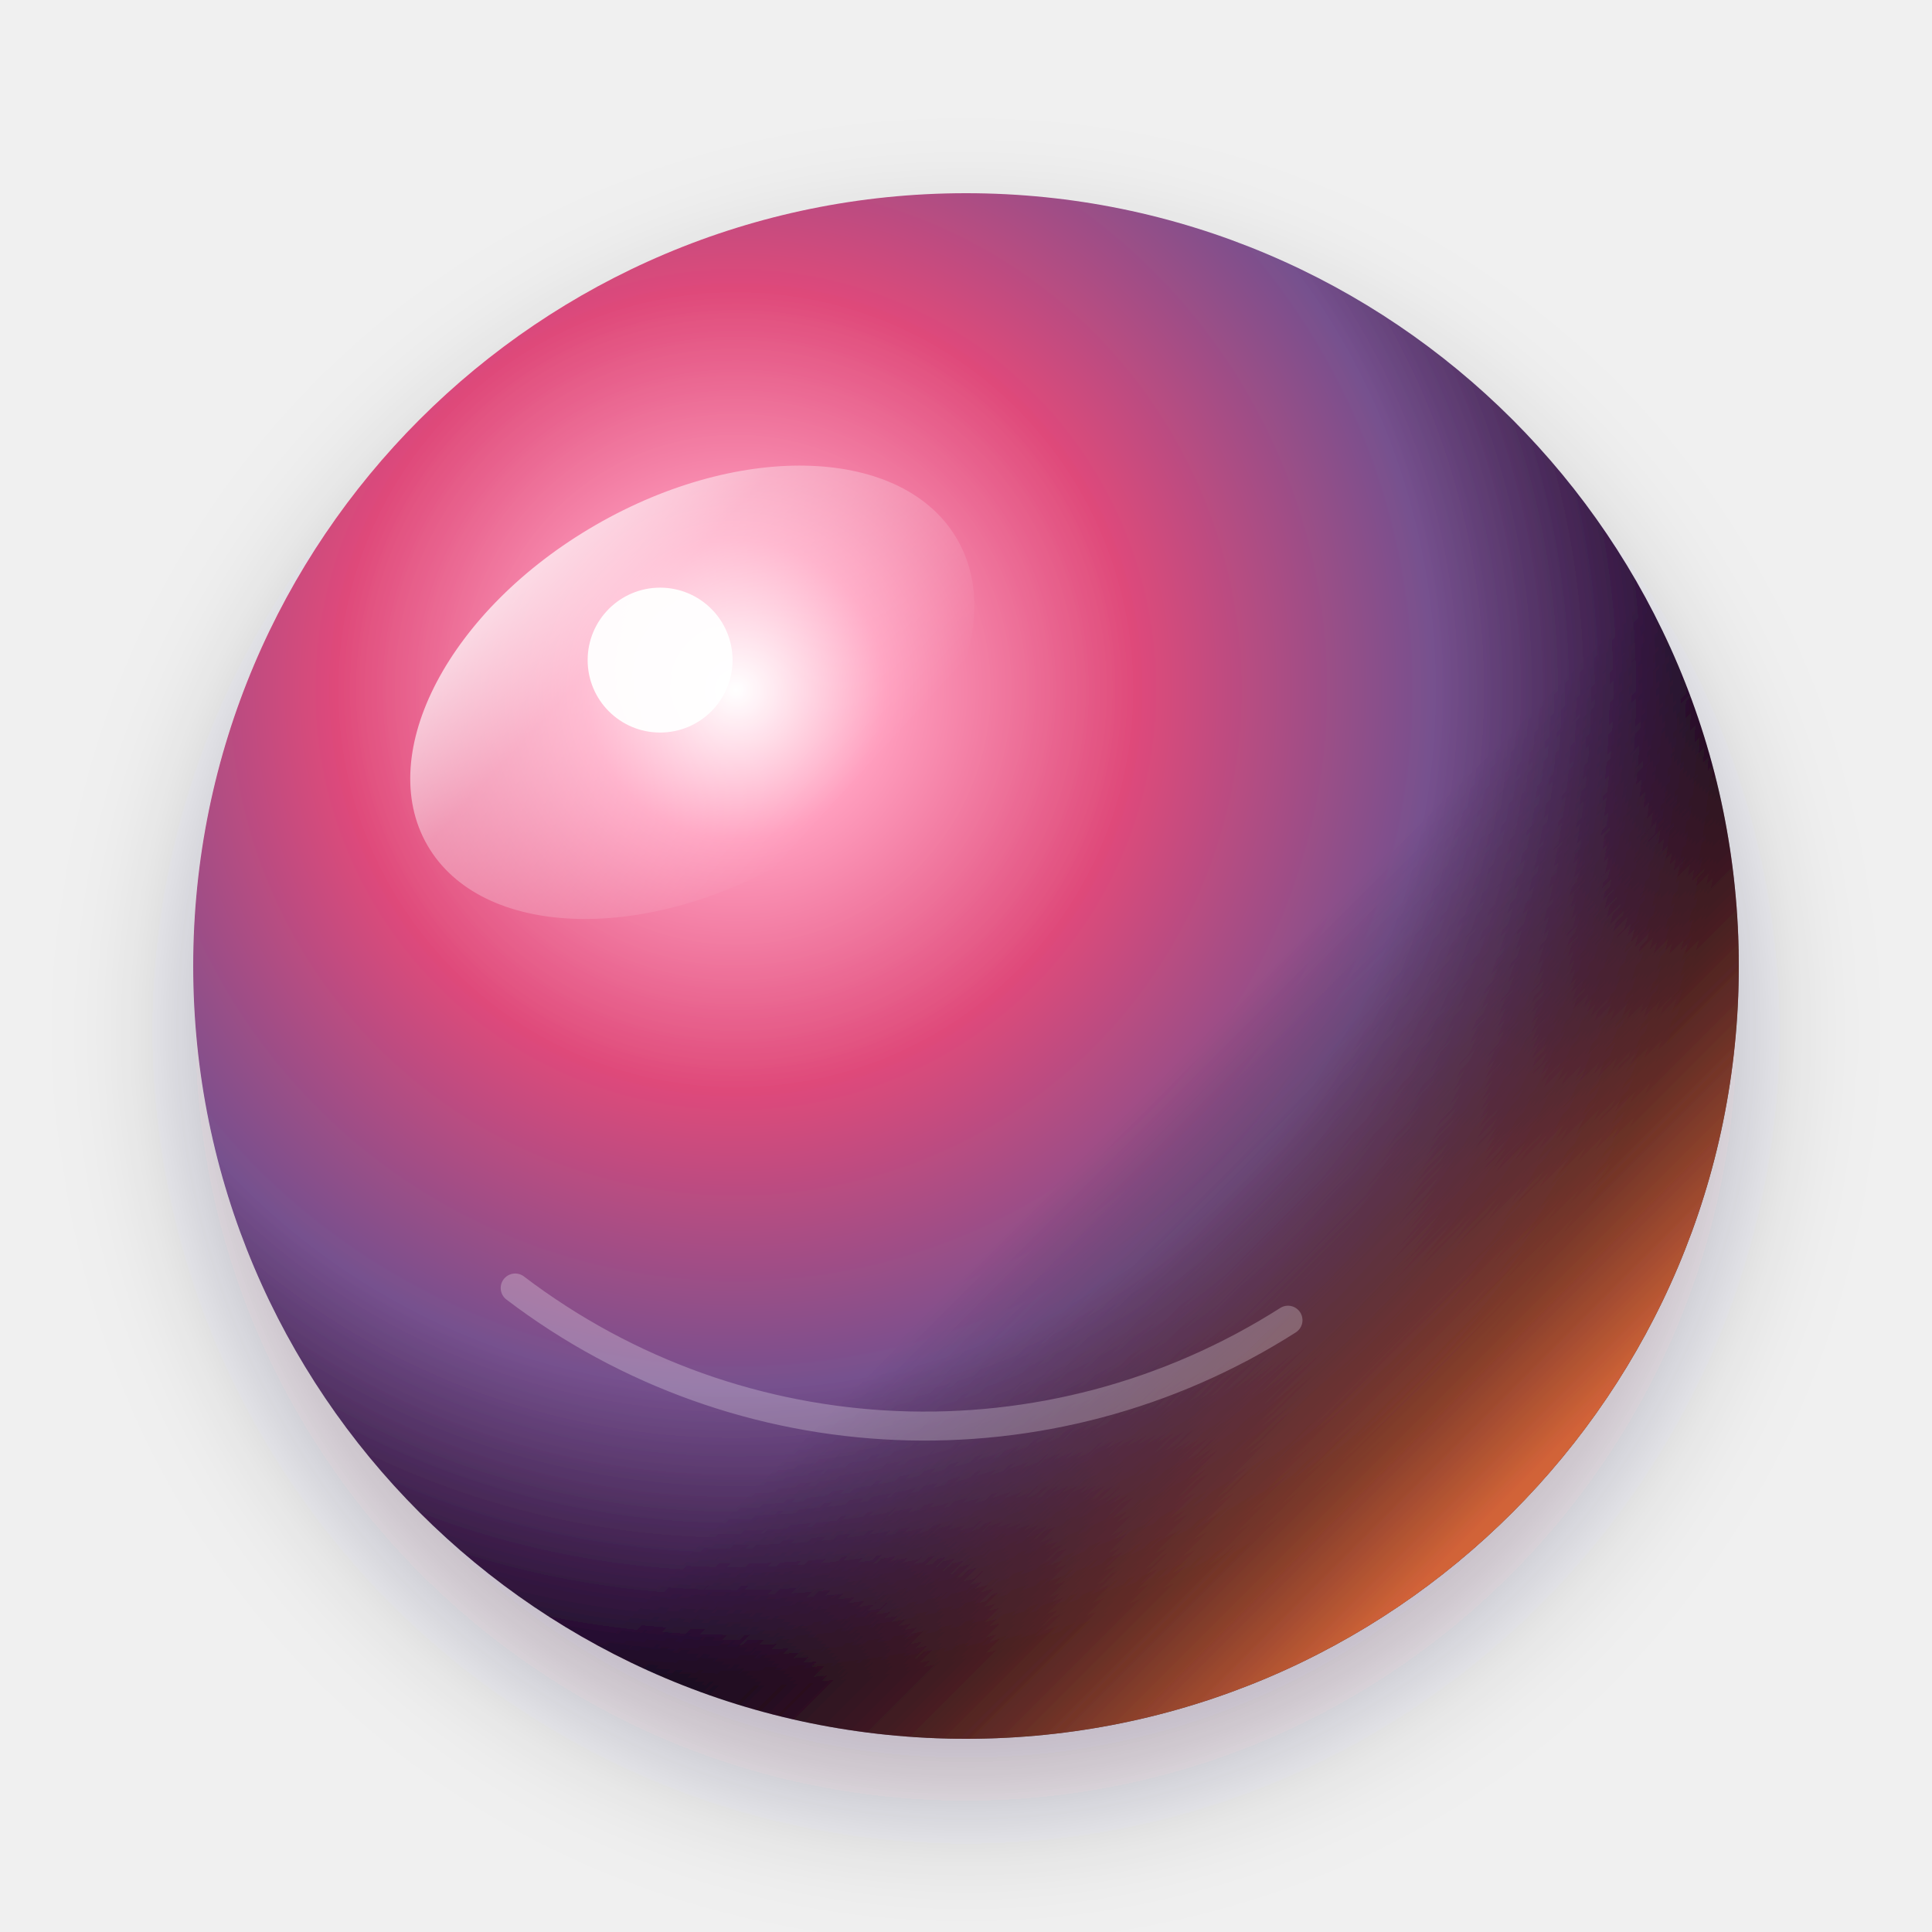
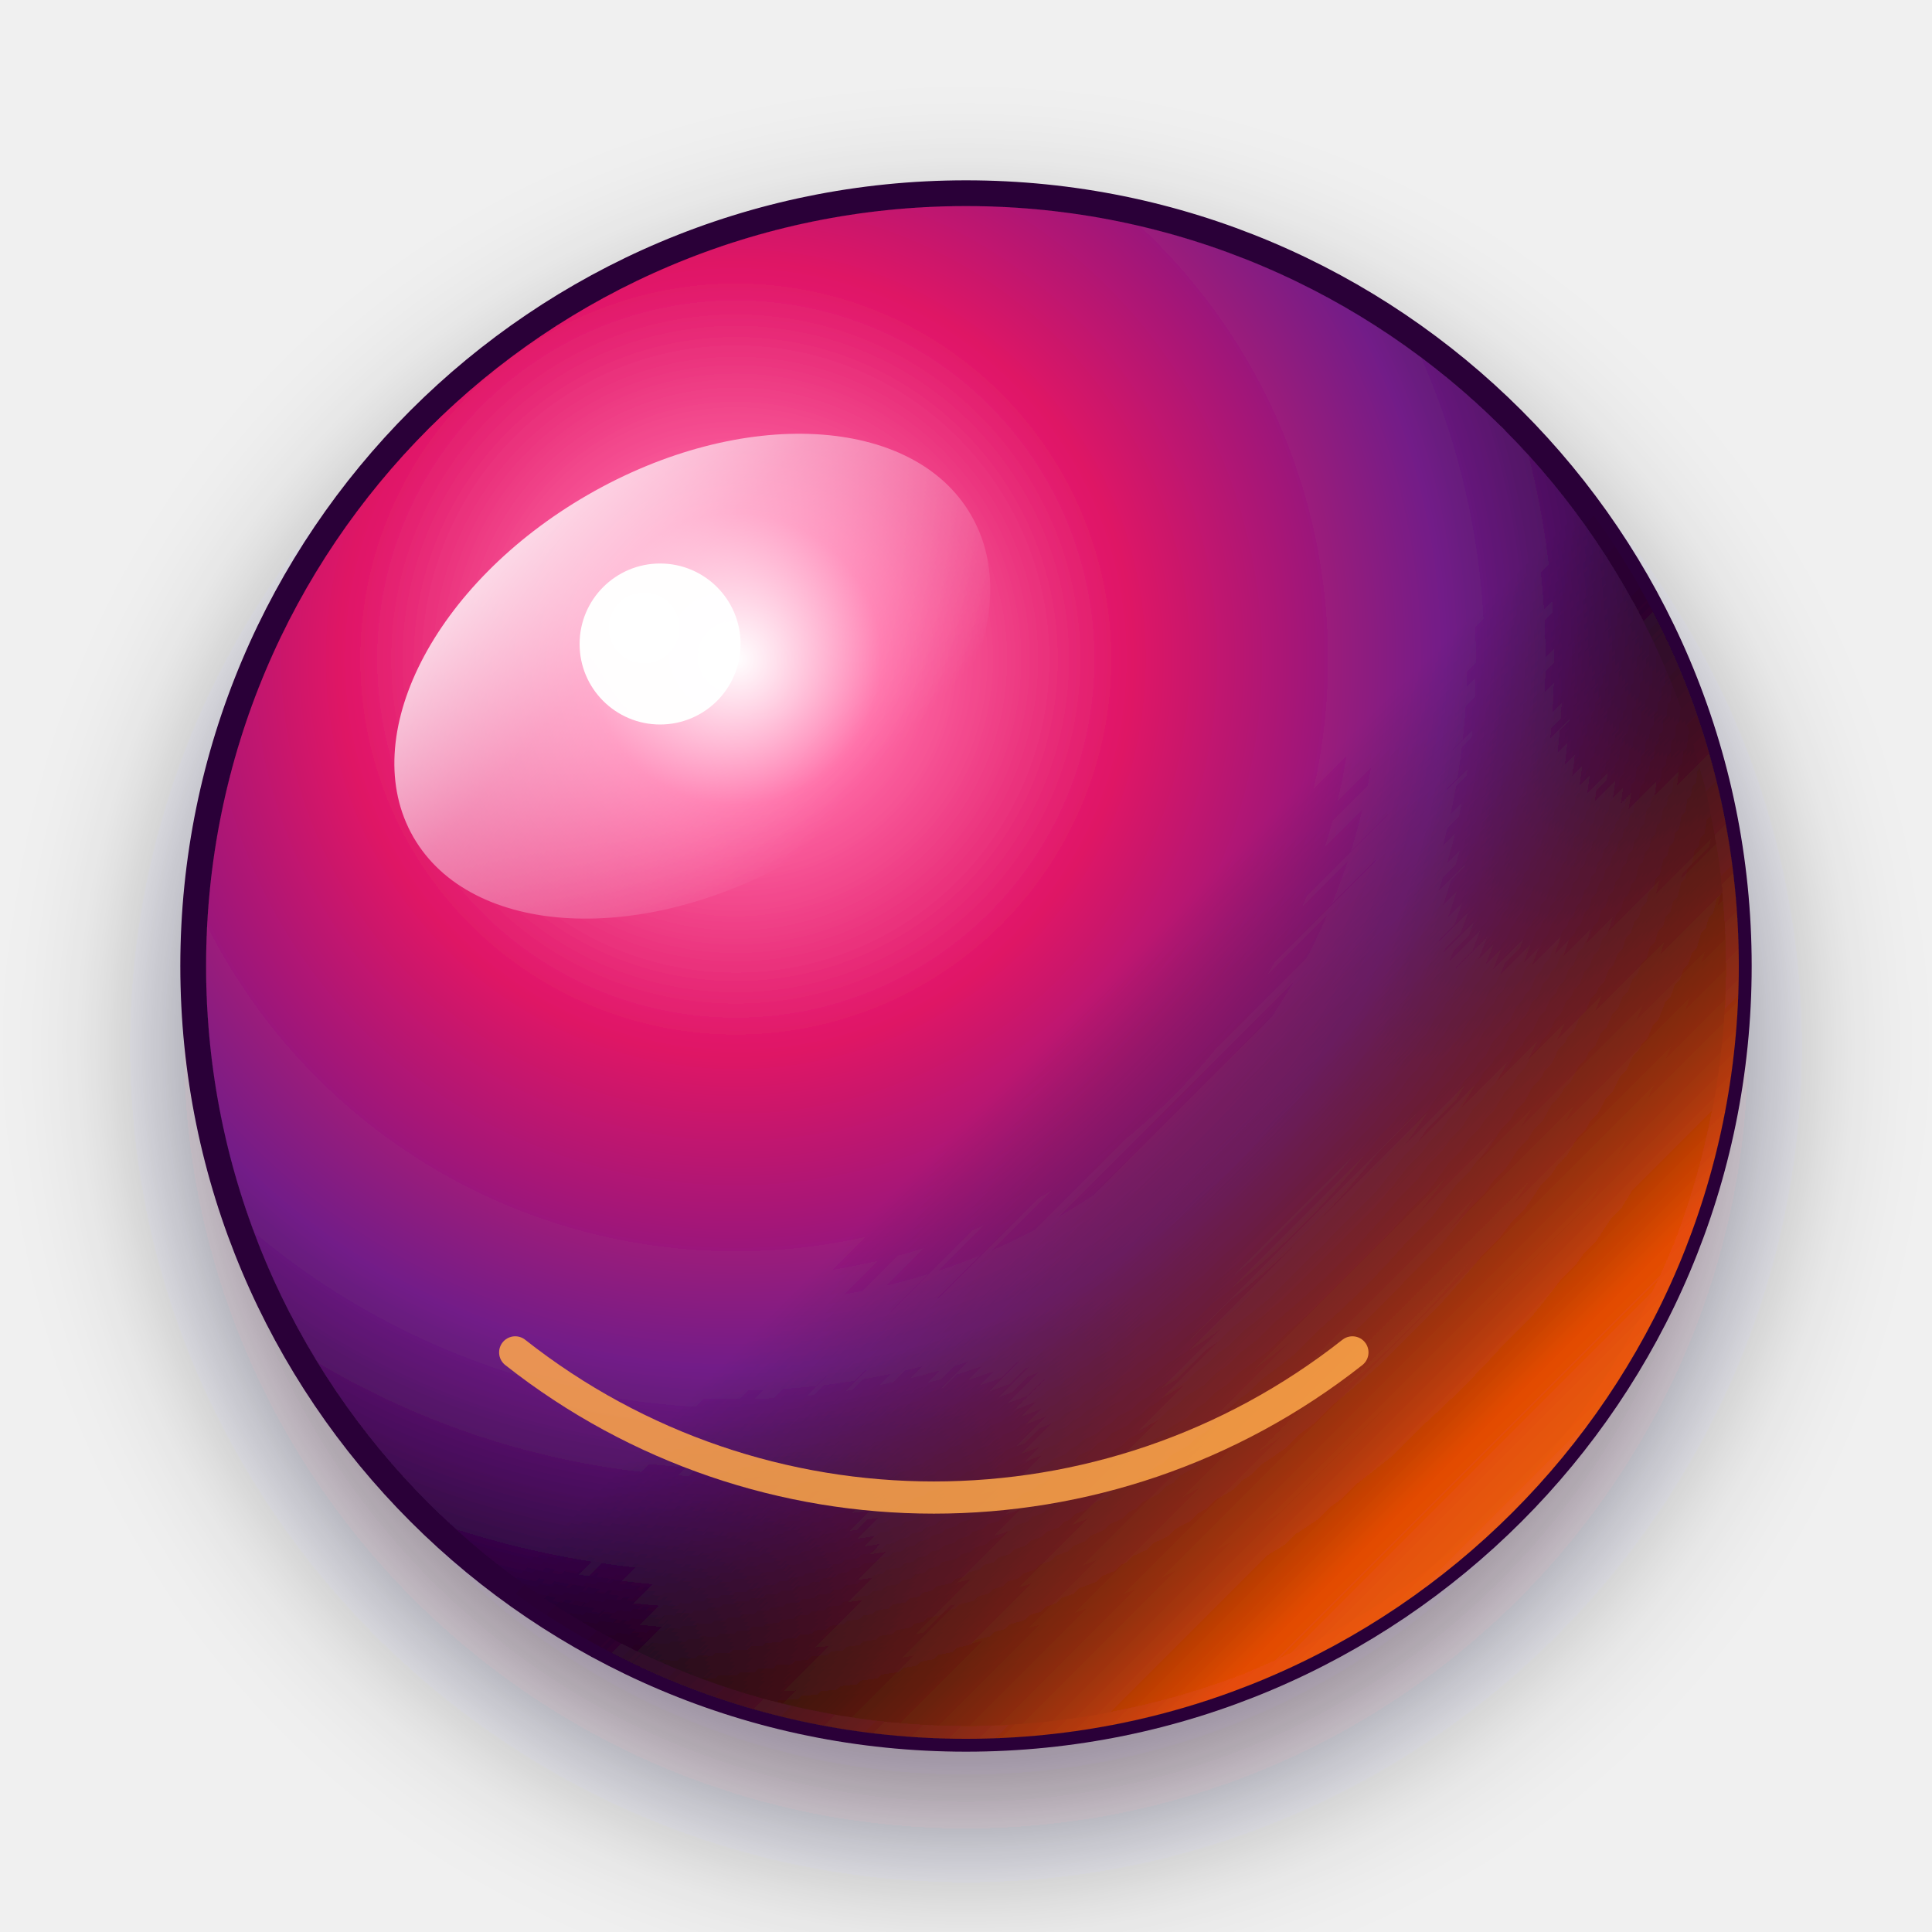
<svg xmlns="http://www.w3.org/2000/svg" viewBox="0 0 120 120" width="120" height="120">
  <defs>
-     <radialGradient id="orbVolumetric" cx="35%" cy="32%" r="65%">
+     <radialGradient id="orbVolumetric" cx="35%" cy="30%" r="68%">
      <stop offset="0%" stop-color="#FFFFFF" />
-       <stop offset="15%" stop-color="#FF9EBE" />
-       <stop offset="40%" stop-color="#DF4A7A" />
-       <stop offset="70%" stop-color="#76518E" />
-       <stop offset="90%" stop-color="#381B45" />
-       <stop offset="100%" stop-color="#1B0724" />
+       <stop offset="14%" stop-color="#FF6BA6" />
+       <stop offset="38%" stop-color="#DF1265" />
+       <stop offset="68%" stop-color="#721E88" />
+       <stop offset="88%" stop-color="#340645" />
+       <stop offset="100%" stop-color="#14001E" />
    </radialGradient>
    <linearGradient id="orbRimBounce" x1="0%" y1="0%" x2="100%" y2="100%">
-       <stop offset="60%" stop-color="#000000" stop-opacity="0" />
-       <stop offset="85%" stop-color="#FF7A3D" stop-opacity="0.8" />
-       <stop offset="100%" stop-color="#FFA86B" stop-opacity="0.95" />
+       <stop offset="55%" stop-color="#000000" stop-opacity="0" />
+       <stop offset="82%" stop-color="#FF5500" stop-opacity="0.88" />
+       <stop offset="100%" stop-color="#FFA84A" stop-opacity="0.98" />
    </linearGradient>
    <linearGradient id="orbSpecularGlint" x1="0%" y1="0%" x2="50%" y2="100%">
-       <stop offset="0%" stop-color="#FFFFFF" stop-opacity="0.95" />
-       <stop offset="40%" stop-color="#FFFFFF" stop-opacity="0.35" />
+       <stop offset="0%" stop-color="#FFFFFF" stop-opacity="0.98" />
+       <stop offset="45%" stop-color="#FFFFFF" stop-opacity="0.45" />
      <stop offset="100%" stop-color="#FFFFFF" stop-opacity="0" />
    </linearGradient>
    <filter id="orbShadowFilter" x="-40%" y="-40%" width="180%" height="180%">
-       <feDropShadow dx="0" dy="14" stdDeviation="12" flood-color="#270A33" flood-opacity="0.45" />
-       <feDropShadow dx="0" dy="4" stdDeviation="4" flood-color="#270A33" flood-opacity="0.25" />
+       <feDropShadow dx="0" dy="16" stdDeviation="12" flood-color="#1F0328" flood-opacity="0.65" />
+       <feDropShadow dx="0" dy="5" stdDeviation="5" flood-color="#1F0328" flood-opacity="0.45" />
    </filter>
  </defs>
  <g filter="url(#orbShadowFilter)">
-     <circle cx="60" cy="60" r="48" fill="url(#orbVolumetric)" />
+     <circle cx="60" cy="60" r="48" fill="url(#orbVolumetric)" stroke="#2B0438" stroke-width="1.6" />
    <circle cx="60" cy="60" r="48" fill="url(#orbRimBounce)" mix-blend-mode="screen" />
-     <ellipse cx="43" cy="43" rx="19" ry="12" transform="rotate(-30, 43, 43)" fill="url(#orbSpecularGlint)" />
-     <circle cx="41" cy="41" r="4.5" fill="#FFFFFF" opacity="0.95" />
-     <path d="M 32,80 A 42,42 0 0,0 80,82" stroke="#FFFFFF" stroke-width="1.8" stroke-linecap="round" fill="none" opacity="0.25" />
+     <ellipse cx="43" cy="42" rx="20" ry="13" transform="rotate(-30, 43, 42)" fill="url(#orbSpecularGlint)" />
+     <circle cx="41" cy="40" r="5" fill="#FFFFFF" opacity="0.98" />
+     <circle cx="40" cy="39" r="2.2" fill="#FFFFFF" />
+     <path d="M 32,84 A 42,42 0 0,0 84,84" stroke="#FFA84A" stroke-width="2" stroke-linecap="round" fill="none" opacity="0.85" />
  </g>
</svg>
